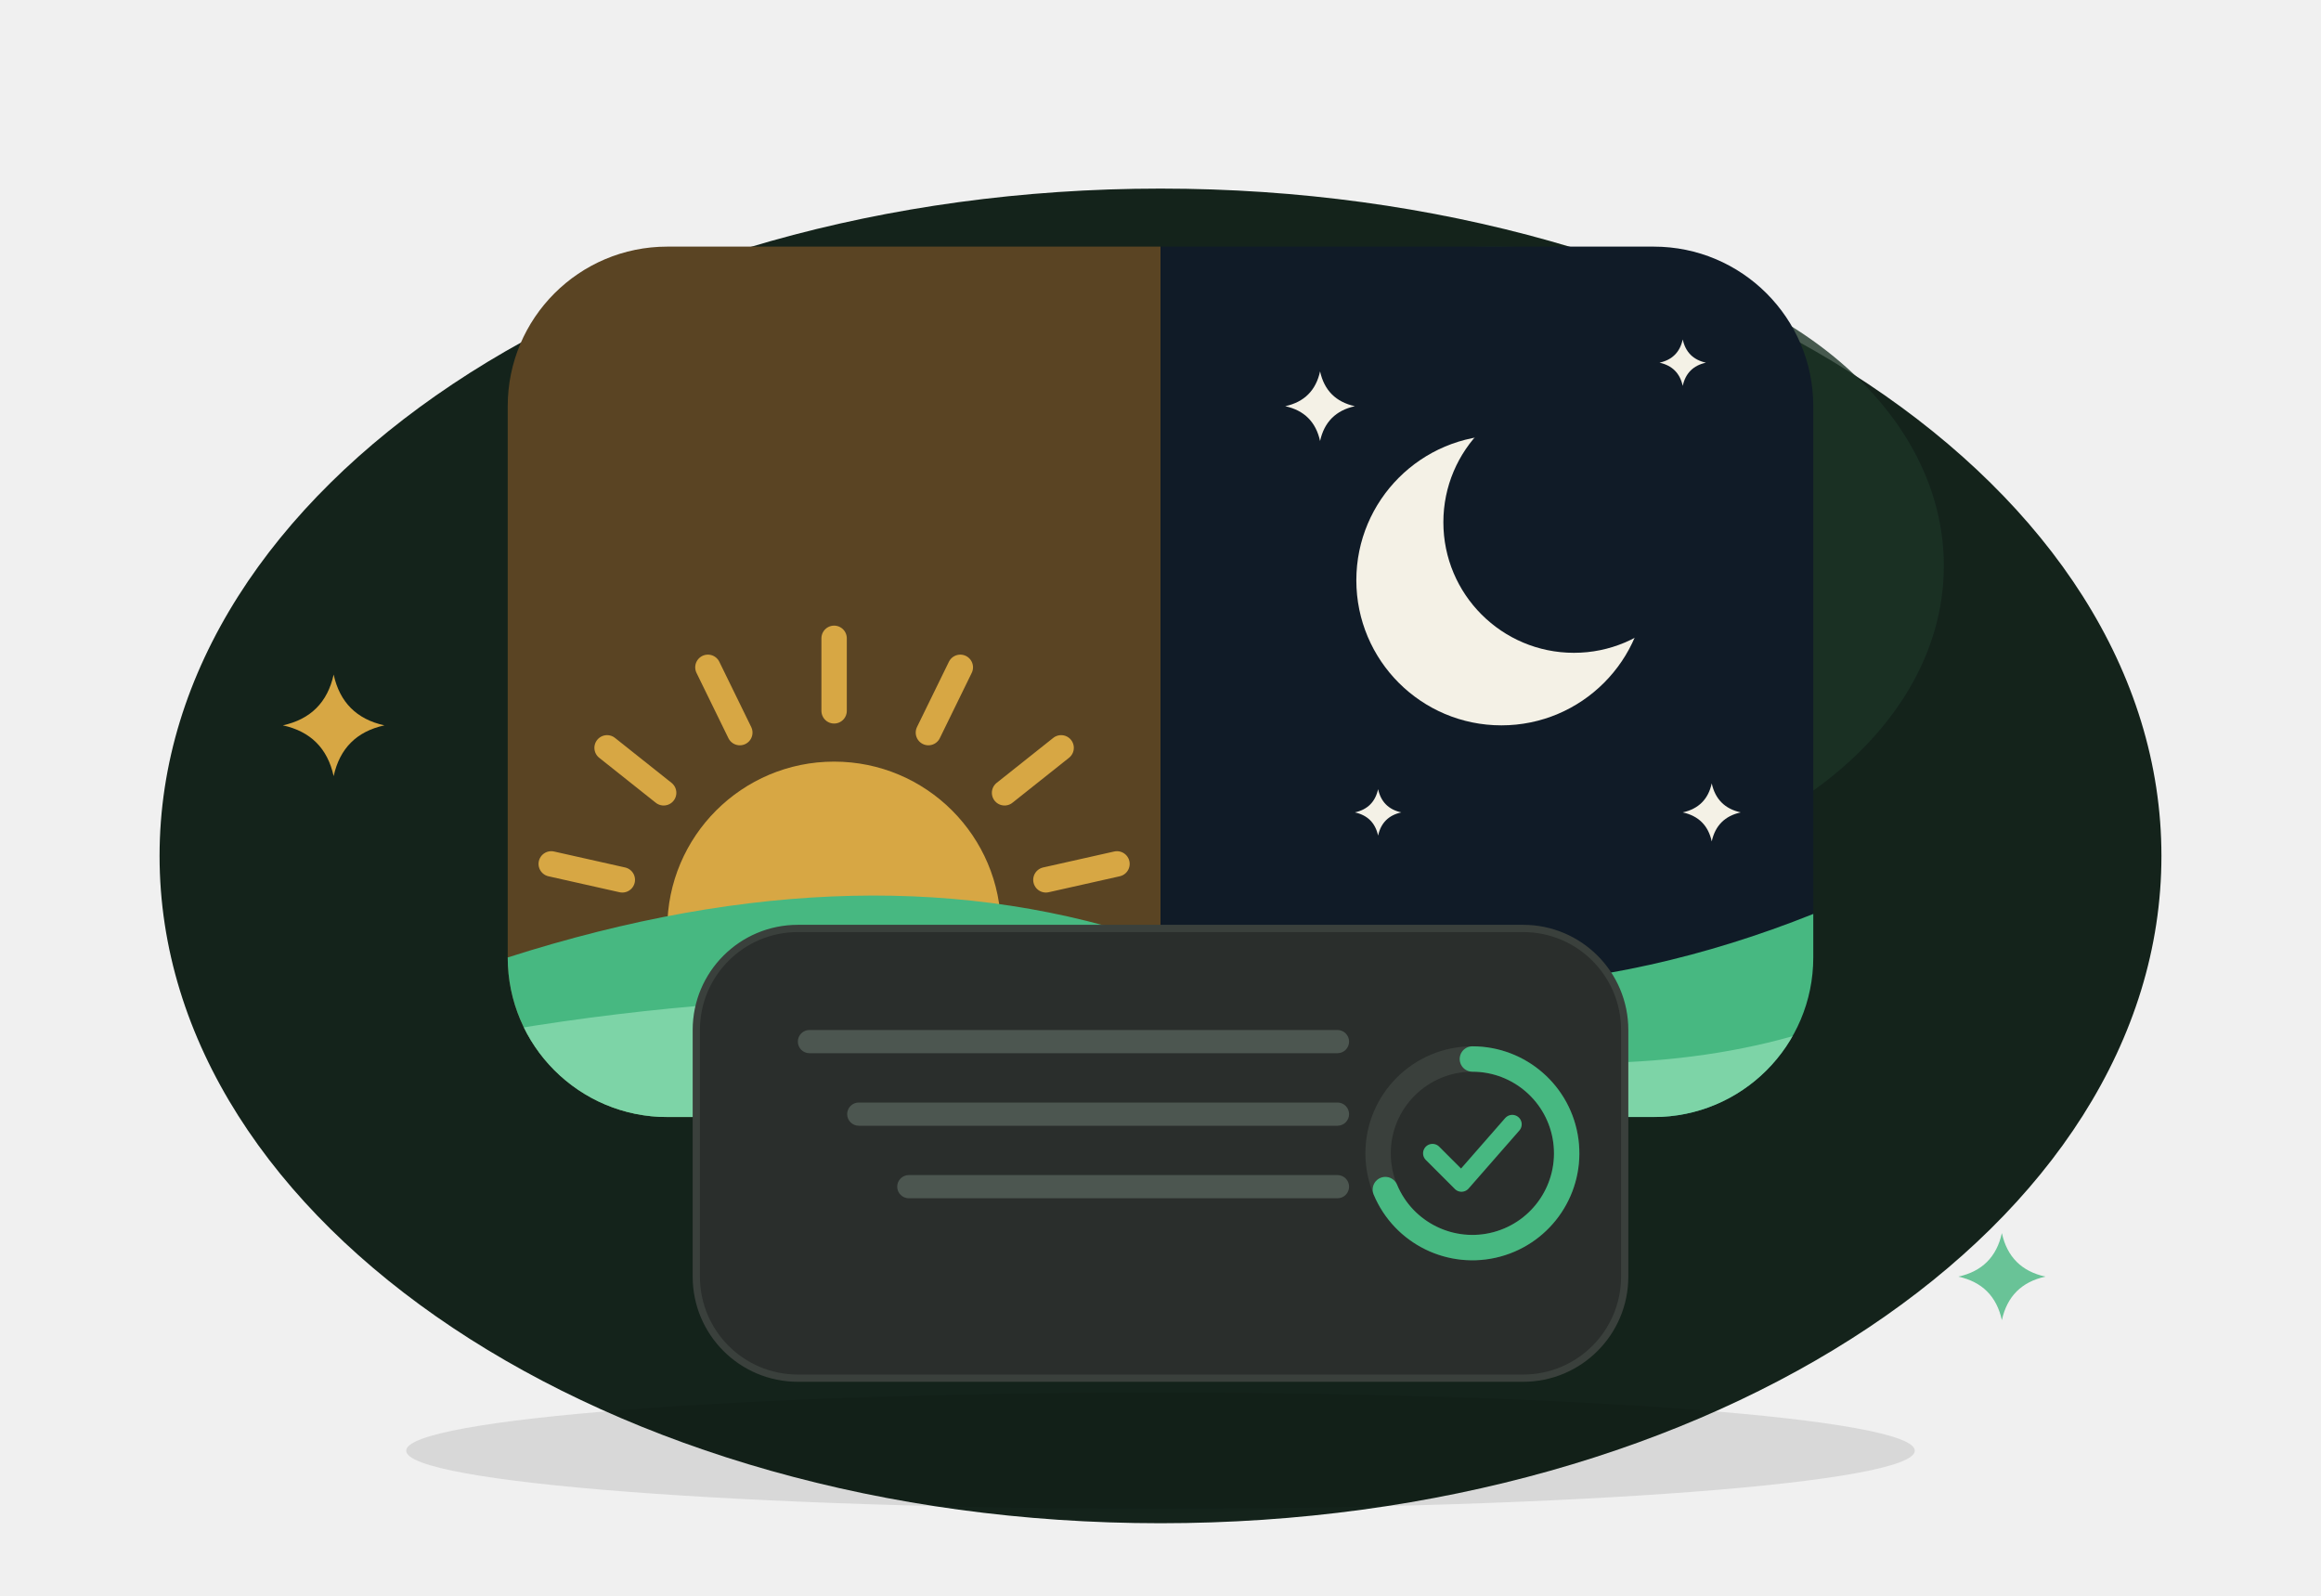
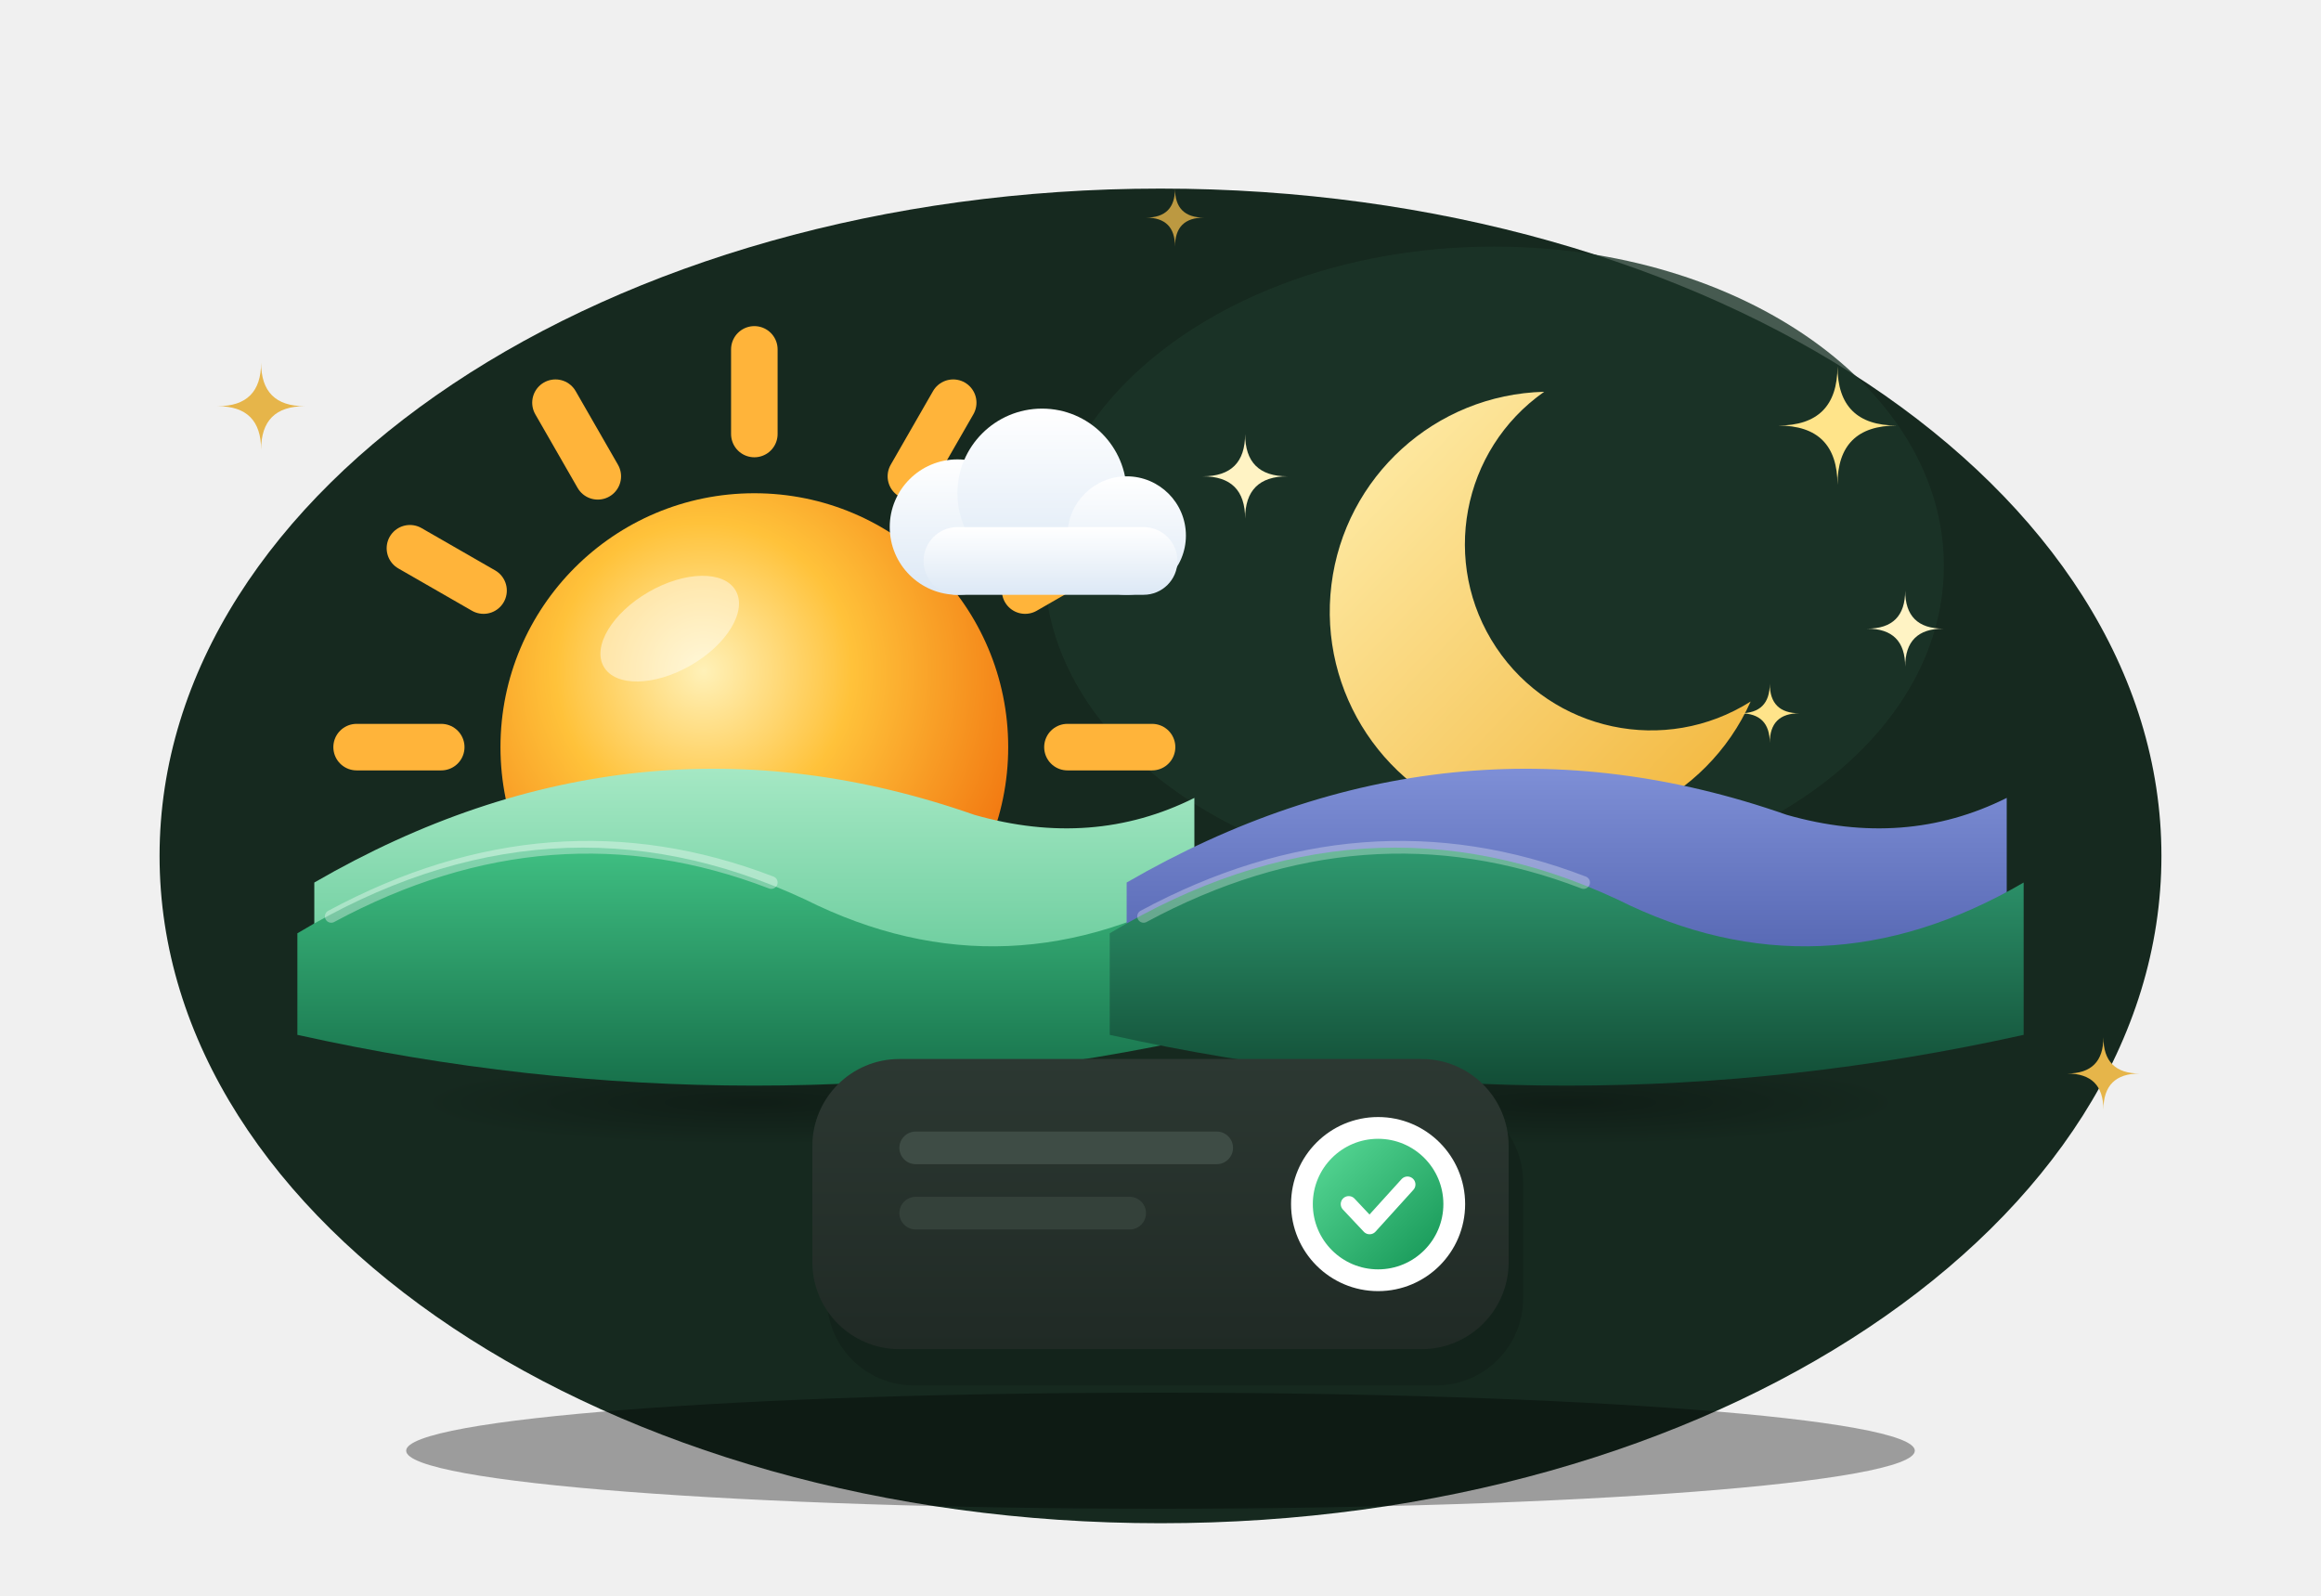
<svg xmlns="http://www.w3.org/2000/svg" width="320" height="220" viewBox="0 0 320 220">
-   <ellipse cx="160" cy="118" rx="138" ry="92" fill="#14231B" />
-   <ellipse cx="206" cy="78" rx="62" ry="44" fill="#1B3326" opacity="0.8" />
-   <ellipse cx="160" cy="200" rx="104" ry="8" fill="#000000" opacity="0.10" />
  <defs>
-     <clipPath id="win">
-       <rect x="70" y="34" width="180" height="120" rx="22" />
-     </clipPath>
+     <linearGradient id="mc" x1="0" y1="0" x2="0" y2="1">
+       <stop offset="0" stop-color="#2C3832" />
+       <stop offset="1" stop-color="#202A25" />
+     </linearGradient>
+     <linearGradient id="mok" x1="0" y1="0" x2="1" y2="1">
+       <stop offset="0" stop-color="#5ADB98" />
+       <stop offset="1" stop-color="#139454" />
+     </linearGradient>
  </defs>
-   <g clip-path="url(#win)">
-     <rect x="70" y="34" width="90" height="120" fill="#5A4423" />
-     <rect x="160" y="34" width="90" height="120" fill="#101B27" />
-     <line x1="85.8" y1="121.3" x2="76.0" y2="119.1" stroke="#D7A744" stroke-width="3.5" stroke-linecap="round" />
-     <line x1="91.5" y1="109.3" x2="83.7" y2="103.1" stroke="#D7A744" stroke-width="3.5" stroke-linecap="round" />
-     <line x1="102.0" y1="101.0" x2="97.6" y2="92.0" stroke="#D7A744" stroke-width="3.5" stroke-linecap="round" />
-     <line x1="115.0" y1="98.0" x2="115.0" y2="88.0" stroke="#D7A744" stroke-width="3.5" stroke-linecap="round" />
-     <line x1="128.0" y1="101.0" x2="132.4" y2="92.0" stroke="#D7A744" stroke-width="3.5" stroke-linecap="round" />
-     <line x1="138.5" y1="109.3" x2="146.3" y2="103.1" stroke="#D7A744" stroke-width="3.5" stroke-linecap="round" />
-     <line x1="144.2" y1="121.3" x2="154.0" y2="119.1" stroke="#D7A744" stroke-width="3.5" stroke-linecap="round" />
-     <circle cx="115" cy="128" r="23" fill="#D7A744" />
-     <circle cx="207" cy="80" r="20" fill="#F4F1E6" />
-     <circle cx="217" cy="72" r="18" fill="#101B27" />
-     <path d="M182,51.2 Q182.864,55.136 186.8,56 Q182.864,56.864 182,60.8 Q181.136,56.864 177.2,56 Q181.136,55.136 182,51.2 Z" fill="#F4F1E6" opacity="1" />
-     <path d="M236,108.0 Q236.72,111.28 240.0,112 Q236.72,112.72 236,116.0 Q235.28,112.72 232.0,112 Q235.28,111.28 236,108.0 Z" fill="#F4F1E6" opacity="1" />
-     <path d="M190,108.8 Q190.576,111.424 193.2,112 Q190.576,112.576 190,115.2 Q189.424,112.576 186.8,112 Q189.424,111.424 190,108.8 Z" fill="#F4F1E6" opacity="1" />
-     <path d="M232,46.8 Q232.576,49.424 235.2,50 Q232.576,50.576 232,53.2 Q231.424,50.576 228.8,50 Q231.424,49.424 232,46.8 Z" fill="#F4F1E6" opacity="1" />
-     <path d="M70 132 Q120 116 160 130 Q205 144 250 126 L250 154 L70 154 Z" fill="#47B881" />
-     <path d="M70 142 Q130 132 190 144 Q225 150 250 142 L250 154 L70 154 Z" fill="#86D9AE" opacity="0.85" />
+   <ellipse cx="160" cy="118" rx="138" ry="92" fill="#16291F" />
+   <ellipse cx="206" cy="78" rx="62" ry="44" fill="#1C3528" opacity="0.8" />
+   <ellipse cx="160" cy="200" rx="104" ry="8" fill="#000000" opacity="0.35" />
+   <g transform="translate(34.0 26.0) scale(1.1667)">
+     <defs>
+       <radialGradient id="mathurat_sh" cx="50%" cy="50%" r="50%">
+         <stop offset="0" stop-color="#000" stop-opacity="0.28" />
+         <stop offset="1" stop-color="#000" stop-opacity="0" />
+       </radialGradient>
+       <radialGradient id="mathurat_sun" cx="40%" cy="35%" r="65%">
+         <stop offset="0" stop-color="#FFF1B8" />
+         <stop offset="0.45" stop-color="#FFC23A" />
+         <stop offset="1" stop-color="#F27A12" />
+       </radialGradient>
+       <linearGradient id="mathurat_hb" x1="0" y1="0" x2="0" y2="1">
+         <stop offset="0" stop-color="#A5E8C4" />
+         <stop offset="1" stop-color="#5CC593" />
+       </linearGradient>
+       <linearGradient id="mathurat_hf" x1="0" y1="0" x2="0" y2="1">
+         <stop offset="0" stop-color="#3FBF82" />
+         <stop offset="1" stop-color="#17714B" />
+       </linearGradient>
+       <linearGradient id="mathurat_cl" x1="0" y1="0" x2="0" y2="1">
+         <stop offset="0" stop-color="#FFFFFF" />
+         <stop offset="1" stop-color="#DCE8F5" />
+       </linearGradient>
+     </defs>
+     <ellipse cx="60" cy="108" rx="40" ry="5" fill="url(#mathurat_sh)" />
+     <line x1="23.0" y1="66.0" x2="13.0" y2="66.0" stroke="#FFB43A" stroke-width="5.5" stroke-linecap="round" />
+     <line x1="28.0" y1="47.5" x2="19.3" y2="42.5" stroke="#FFB43A" stroke-width="5.5" stroke-linecap="round" />
+     <line x1="41.5" y1="34.0" x2="36.5" y2="25.3" stroke="#FFB43A" stroke-width="5.5" stroke-linecap="round" />
+     <line x1="60.0" y1="29.0" x2="60.0" y2="19.0" stroke="#FFB43A" stroke-width="5.5" stroke-linecap="round" />
+     <line x1="78.5" y1="34.0" x2="83.5" y2="25.3" stroke="#FFB43A" stroke-width="5.5" stroke-linecap="round" />
+     <line x1="92.0" y1="47.5" x2="100.7" y2="42.5" stroke="#FFB43A" stroke-width="5.5" stroke-linecap="round" />
+     <line x1="97.0" y1="66.0" x2="107.0" y2="66.0" stroke="#FFB43A" stroke-width="5.5" stroke-linecap="round" />
+     <circle cx="60" cy="66" r="30" fill="url(#mathurat_sun)" />
+     <ellipse cx="50" cy="52" rx="9" ry="5" fill="#fff" fill-opacity="0.45" transform="rotate(-30 50 52)" />
+     <path d="M8 82 Q46 60 86 74 Q100 78 112 72 L112 98 L8 98 Z" fill="url(#mathurat_hb)" />
+     <path d="M6 88 Q36 70 66 84 Q90 96 114 82 L114 100 Q60 112 6 100 Z" fill="url(#mathurat_hf)" />
+     <path d="M10 86 Q36 72 62 82" stroke="#fff" stroke-opacity="0.35" stroke-width="1.5" fill="none" stroke-linecap="round" />
+     <g>
+       <circle cx="84" cy="40" r="8" fill="url(#mathurat_cl)" />
+       <circle cx="94" cy="36" r="10" fill="url(#mathurat_cl)" />
+       <circle cx="104" cy="41" r="7" fill="url(#mathurat_cl)" />
+       <rect x="80" y="40" width="30" height="8" rx="4" fill="url(#mathurat_cl)" />
+     </g>
  </g>
-   <rect x="96" y="128" width="128" height="62" rx="14" fill="#2A2E2C" stroke="#3A403C" />
-   <rect x="110.0" y="142.0" width="76.0" height="3.2" rx="1.6" fill="#4C5650" />
-   <rect x="116.8" y="152.0" width="69.2" height="3.2" rx="1.6" fill="#4C5650" />
-   <rect x="123.7" y="162.0" width="62.3" height="3.2" rx="1.6" fill="#4C5650" />
-   <circle cx="203" cy="159" r="13" fill="none" stroke="#3A403C" stroke-width="3.5" />
-   <path d="M203 146 A13 13 0 1 1 191 164" fill="none" stroke="#47B881" stroke-width="3.5" stroke-linecap="round" />
-   <path d="M197.5 159 L201.5 163 L208.5 155" fill="none" stroke="#47B881" stroke-width="2.6" stroke-linecap="round" stroke-linejoin="round" />
-   <path d="M46,93 Q47.26,98.74 53,100 Q47.26,101.26 46,107 Q44.74,101.26 39,100 Q44.74,98.74 46,93 Z" fill="#D7A744" opacity="1" />
-   <path d="M276,170 Q277.08,174.92 282,176 Q277.08,177.08 276,182 Q274.92,177.08 270,176 Q274.92,174.92 276,170 Z" fill="#47B881" opacity="0.8" />
+   <g transform="translate(146.0 26.0) scale(1.1667)">
+     <defs>
+       <radialGradient id="mathuratevening_sh" cx="50%" cy="50%" r="50%">
+         <stop offset="0" stop-color="#000" stop-opacity="0.28" />
+         <stop offset="1" stop-color="#000" stop-opacity="0" />
+       </radialGradient>
+       <linearGradient id="mathuratevening_moon" x1="0" y1="0" x2="1" y2="1">
+         <stop offset="0" stop-color="#FFF0B0" />
+         <stop offset="1" stop-color="#F2B437" />
+       </linearGradient>
+       <linearGradient id="mathuratevening_eb" x1="0" y1="0" x2="0" y2="1">
+         <stop offset="0" stop-color="#7E8FD6" />
+         <stop offset="1" stop-color="#4A5BA8" />
+       </linearGradient>
+       <linearGradient id="mathuratevening_ef" x1="0" y1="0" x2="0" y2="1">
+         <stop offset="0" stop-color="#2F9A70" />
+         <stop offset="1" stop-color="#124D36" />
+       </linearGradient>
+     </defs>
+     <ellipse cx="60" cy="108" rx="40" ry="5" fill="url(#mathuratevening_sh)" />
+     <path d="M57.34 24.01 A26 26 0 1 0 81.74 60.61 A22 22 0 0 1 57.34 24.01 Z" fill="url(#mathuratevening_moon)" />
+     <path d="M92 21 Q92 28 99 28 Q92 28 92 35 Q92 28 85 28 Q92 28 92 21 Z" fill="#FFE48A" />
+     <path d="M100 47.5 Q100 52 104.5 52 Q100 52 100 56.5 Q100 52 95.5 52 Q100 52 100 47.5 Z" fill="#FFF3C4" />
+     <path d="M22 29 Q22 34 27 34 Q22 34 22 39 Q22 34 17 34 Q22 34 22 29 Z" fill="#FFF3C4" />
+     <path d="M84 58.5 Q84 62 87.5 62 Q84 62 84 65.5 Q84 62 80.5 62 Q84 62 84 58.5 Z" fill="#FFE48A" />
+     <path d="M8 82 Q46 60 86 74 Q100 78 112 72 L112 98 L8 98 Z" fill="url(#mathuratevening_eb)" />
+     <path d="M6 88 Q36 70 66 84 Q90 96 114 82 L114 100 Q60 112 6 100 Z" fill="url(#mathuratevening_ef)" />
+     <path d="M10 86 Q36 72 62 82" stroke="#fff" stroke-opacity="0.3" stroke-width="1.5" fill="none" stroke-linecap="round" />
+   </g>
+   <rect x="114" y="151" width="96" height="40" rx="12" fill="#000" fill-opacity="0.14" />
+   <rect x="112" y="146" width="96" height="40" rx="12" fill="url(#mc)" />
+   <rect x="124" y="156" width="46" height="4.5" rx="2.25" fill="#3E4C45" />
+   <rect x="124" y="165" width="34" height="4.5" rx="2.25" fill="#34413A" />
+   <circle cx="190" cy="166" r="12" fill="#fff" />
+   <circle cx="190" cy="166" r="9" fill="url(#mok)" />
+   <path d="M185.95 166 l2.88 3.06 l5.22 -5.76" stroke="#fff" stroke-width="2.2" fill="none" stroke-linecap="round" stroke-linejoin="round" />
+   <path d="M36 50 Q36 56 42 56 Q36 56 36 62 Q36 56 30 56 Q36 56 36 50 Z" fill="#E6B54A" fill-opacity="1" />
+   <path d="M290 143 Q290 148 295 148 Q290 148 290 153 Q290 148 285 148 Q290 148 290 143 Z" fill="#E6B54A" fill-opacity="1" />
+   <path d="M162 26 Q162 30 166 30 Q162 30 162 34 Q162 30 158 30 Q162 30 162 26 Z" fill="#E6B54A" fill-opacity="0.8" />
</svg>
